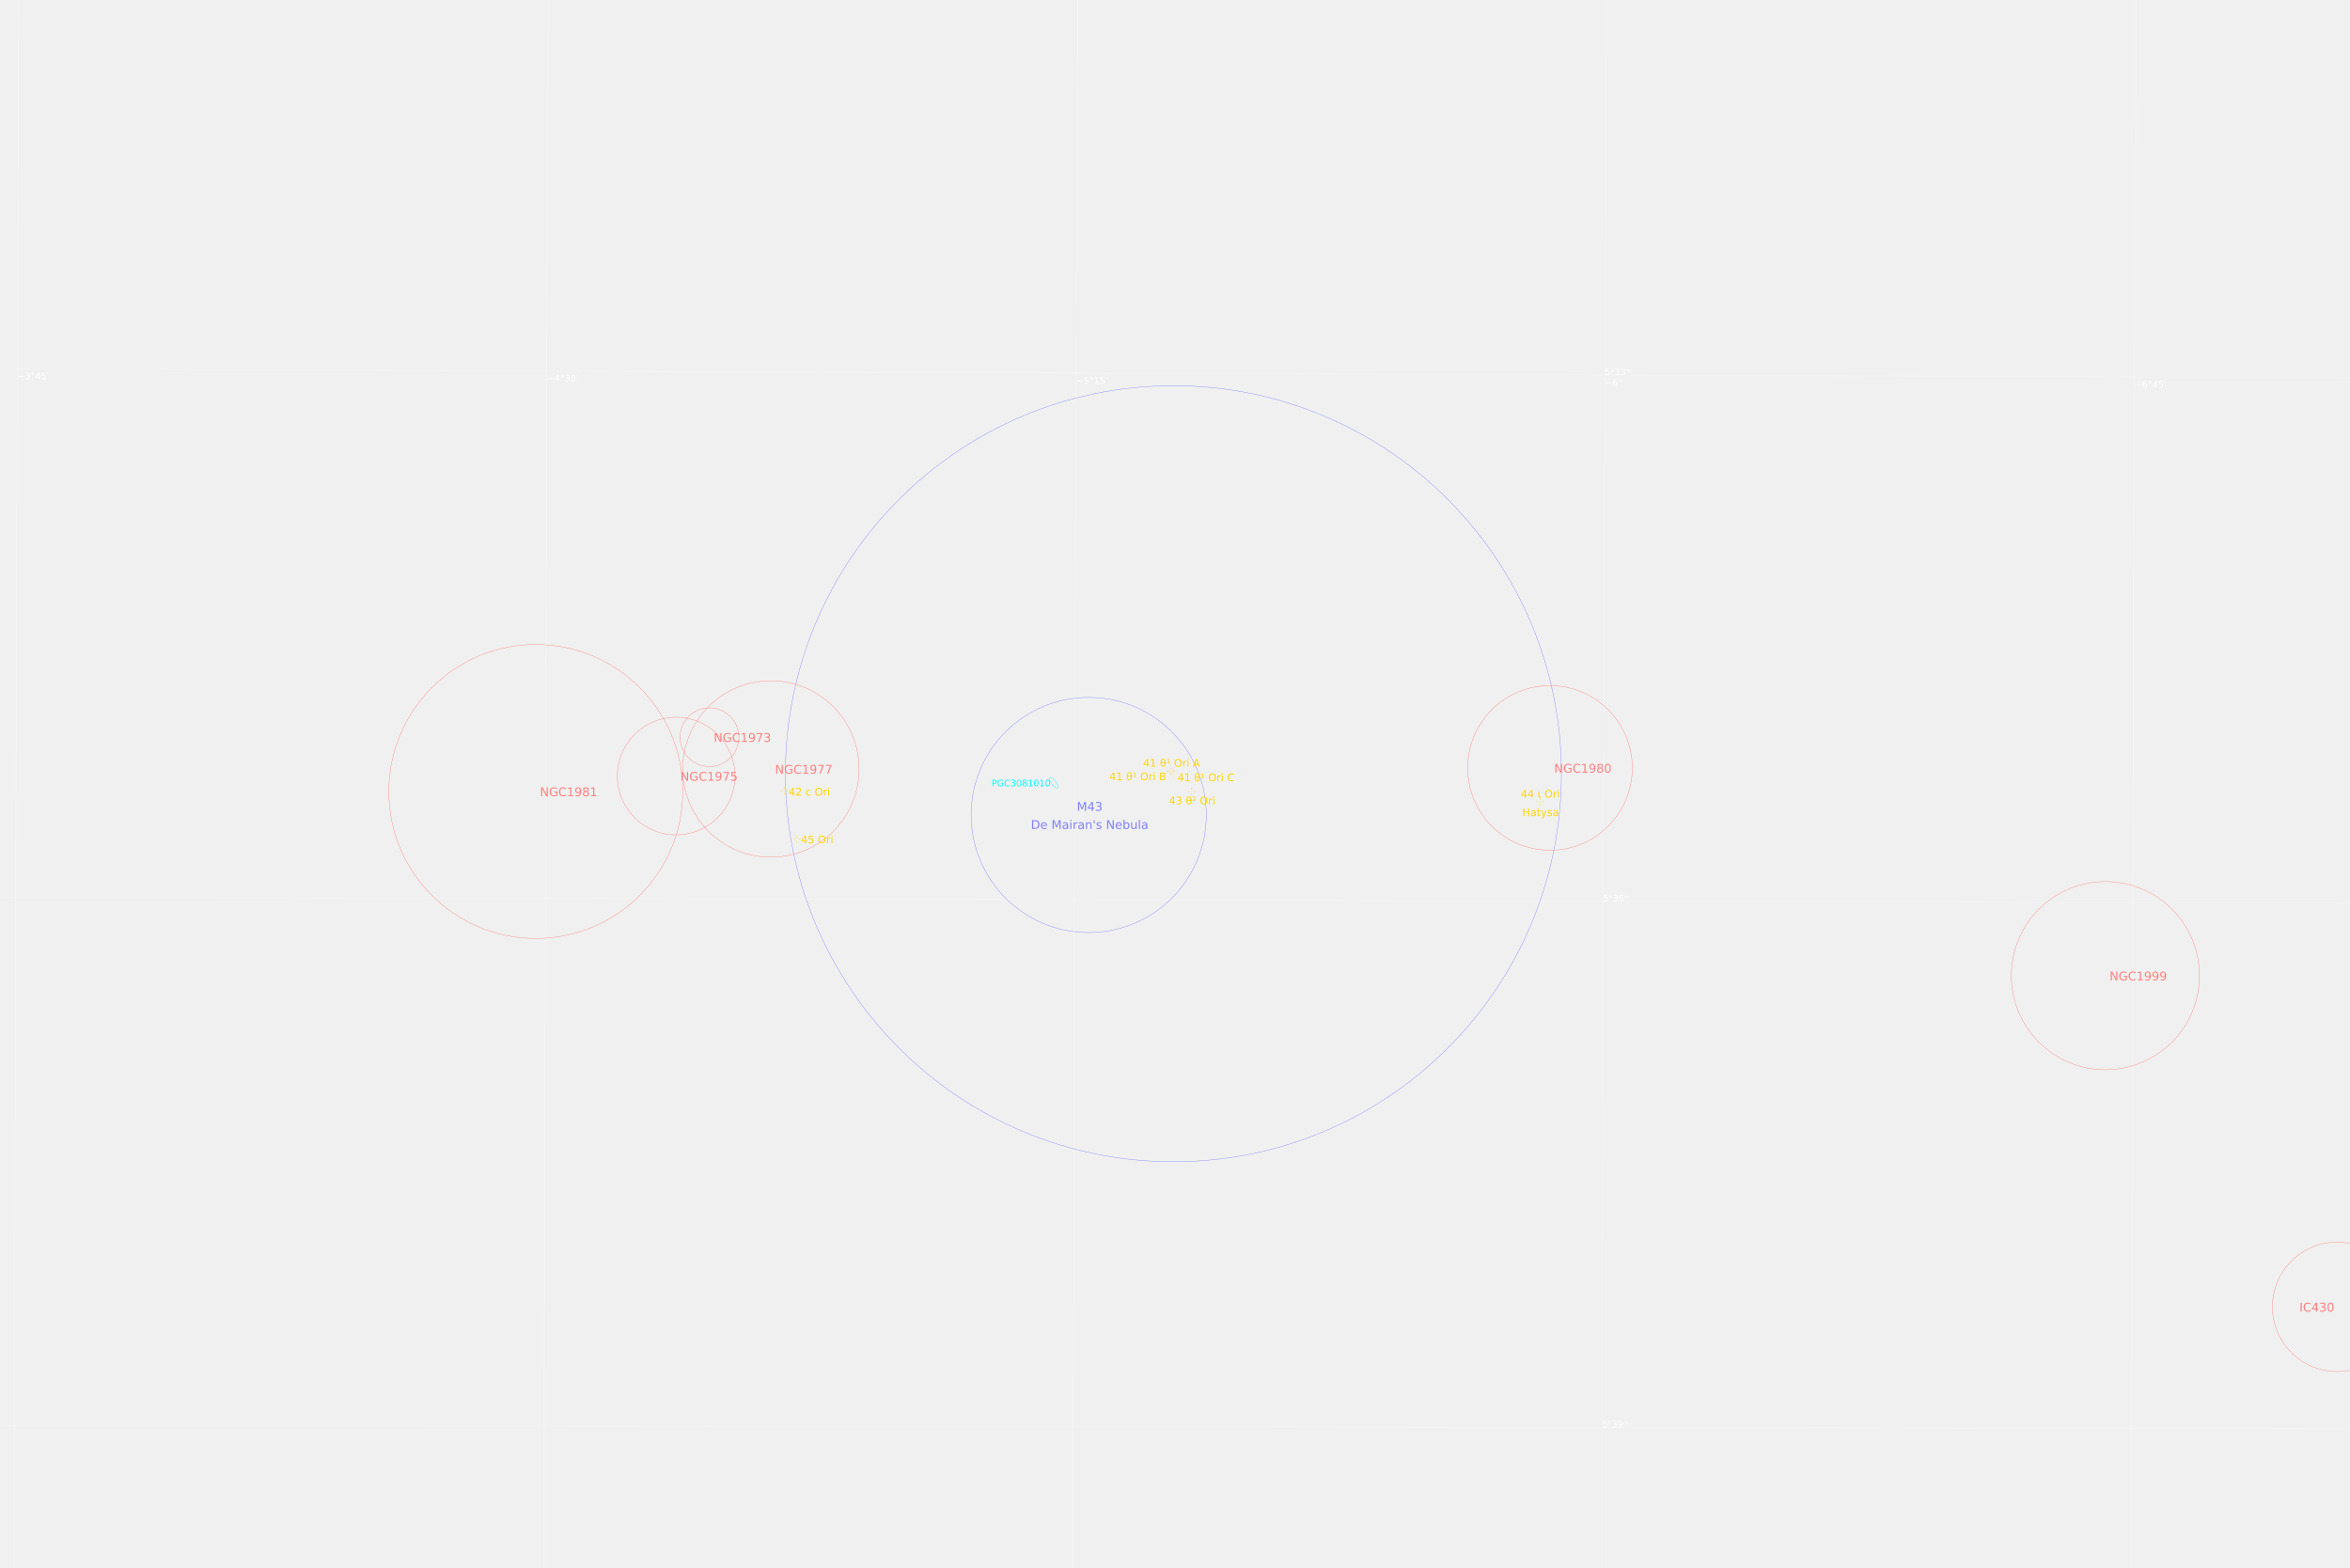
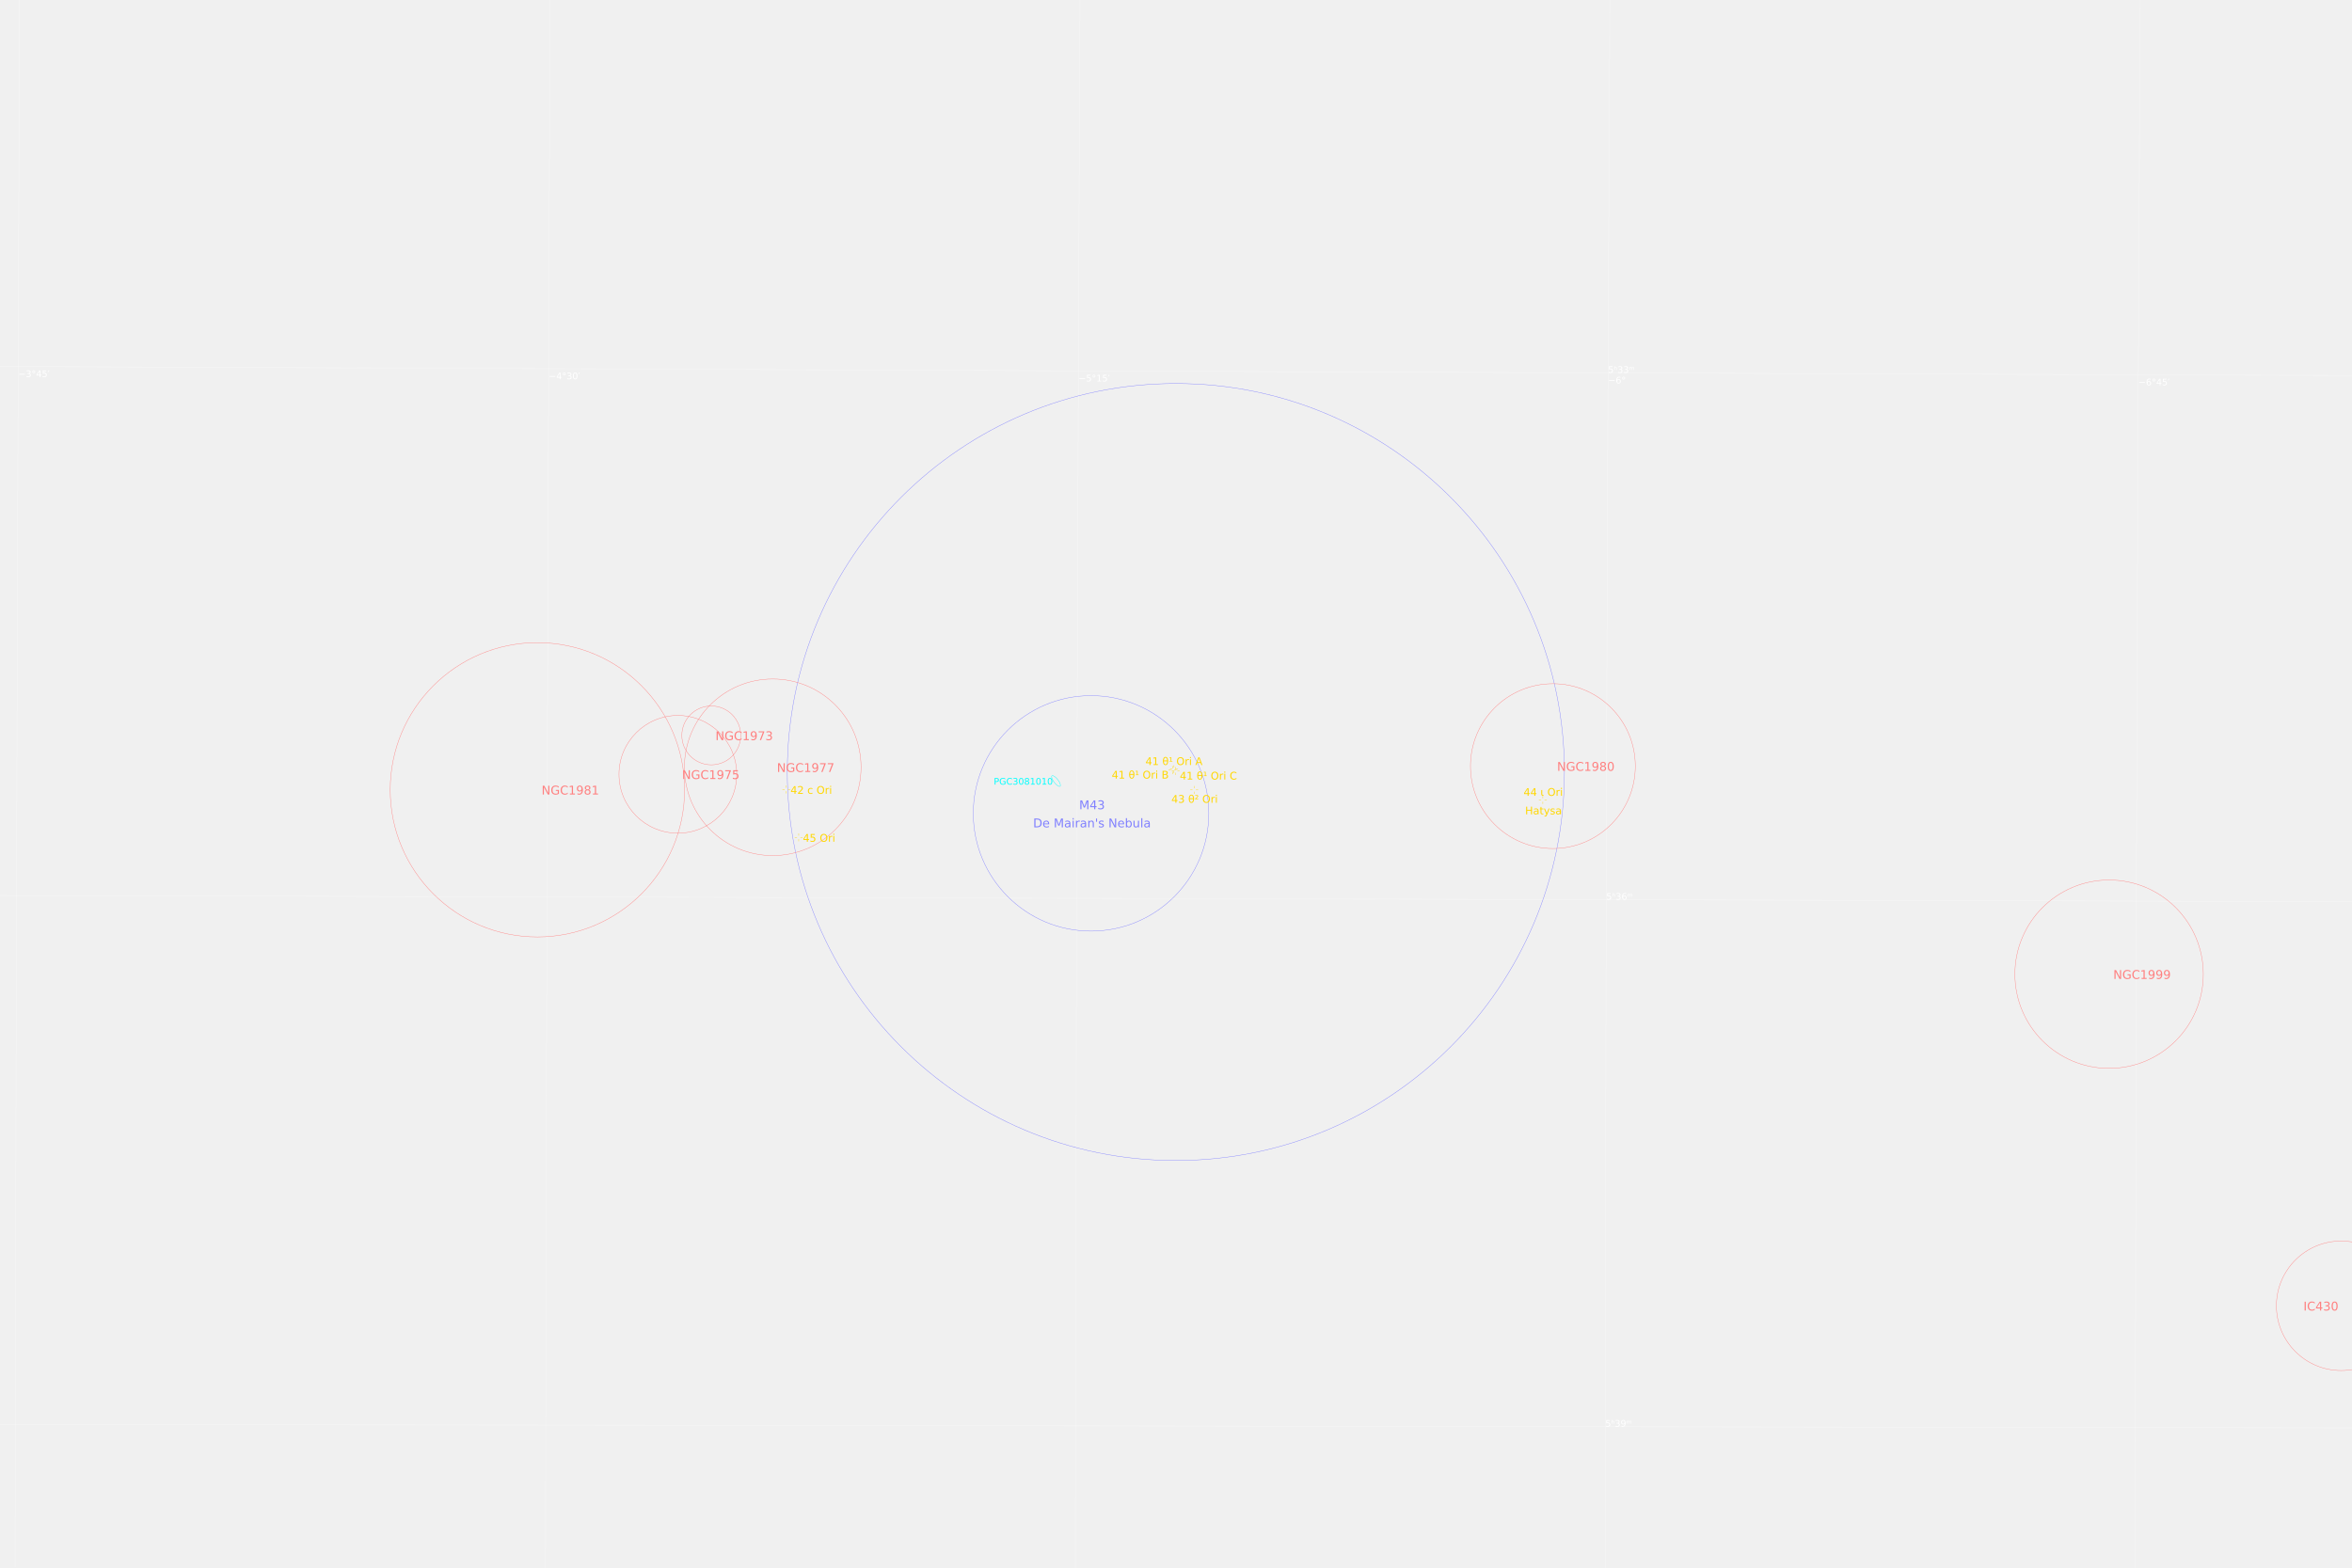
- <svg xmlns="http://www.w3.org/2000/svg" viewBox="0 0 6235 4159" version="1.2" baseProfile="tiny">
+ <svg xmlns="http://www.w3.org/2000/svg" viewBox="0 0 6231 4153" version="1.2" baseProfile="tiny">
  <defs>
</defs>
  <g fill="none" stroke="black" stroke-width="1" fill-rule="evenodd" stroke-linecap="square" stroke-linejoin="bevel">
    <g fill="none" stroke="#000000" stroke-opacity="1" stroke-width="1" stroke-linecap="square" stroke-linejoin="bevel" transform="matrix(1,0,0,1,0,0)" font-family="SF Pro Text" font-size="12" font-weight="400" font-style="normal">
</g>
    <g fill="none" stroke="#ffffff" stroke-opacity="0.502" stroke-width="1" stroke-linecap="square" stroke-linejoin="miter" stroke-miterlimit="2" transform="matrix(1,0,0,1,0,0)" font-family="SF Pro Text" font-size="12" font-weight="400" font-style="normal">
-       <polyline fill="none" vector-effect="none" points="7076.62,-389.262 7074.49,-38.548 7072.53,312.128 7070.73,662.731 7069.08,1013.22 7067.57,1363.61 7066.21,1713.94 7065.01,2064.28 7063.97,2414.63 7063.08,2765.01 7062.34,3115.43 7061.74,3465.91 7061.29,3816.42 7061,4166.94 " />
-       <polyline fill="none" vector-effect="none" points="5670.43,-396.011 5668.36,-44.868 5666.46,306.248 5664.71,657.29 5663.09,1008.19 5661.64,1358.97 5660.36,1709.73 5659.25,2060.45 5658.29,2411.06 5657.48,2761.64 5656.8,3112.26 5656.24,3462.96 5655.83,3813.74 5655.55,4164.57 " />
-       <polyline fill="none" vector-effect="none" points="4265.4,-402.457 4263.35,-50.887 4261.43,300.577 4259.67,651.937 4258.14,1003.22 4256.81,1354.43 4255.64,1705.53 4254.62,2056.5 4253.72,2407.36 4252.93,2758.21 4252.23,3109.1 4251.64,3460.08 4251.15,3811.14 4250.77,4162.29 " />
-       <polyline fill="none" vector-effect="none" points="2861.36,-409.167 2859.54,-57.146 2857.84,294.888 2856.27,646.541 2854.85,998.155 2853.58,1349.73 2852.44,1701.13 2851.43,2052.16 2850.53,2403.11 2849.68,2754.42 2848.88,3105.81 2848.16,3457.29 2847.52,3808.93 2846.98,4160.72 " />
-       <polyline fill="none" vector-effect="none" points="1456.78,-416.416 1454.99,-64.018 1453.39,288.229 1452,640.281 1450.8,992.185 1449.76,1344.07 1448.83,1695.94 1447.94,2047.79 1447.03,2399.66 1446.1,2751.58 1445.21,3103.52 1444.39,3455.46 1443.66,3807.43 1443.02,4159.5 " />
-       <polyline fill="none" vector-effect="none" points="52.312,-424.355 50.574,-71.622 48.489,280.922 46.925,633.604 45.651,986.247 44.544,1338.83 43.538,1691.35 42.581,2043.69 41.637,2395.94 40.748,2748.53 39.954,3101.03 39.206,3453.53 38.517,3806.18 37.909,4158.96 " />
-       <polyline fill="none" vector-effect="none" points="7076.62,-389.262 6703.86,-391.107 6331.19,-392.925 5958.59,-394.684 5586.05,-396.397 5213.59,-398.097 4841.23,-399.797 4468.98,-401.509 4096.81,-403.25 3724.71,-405.02 3352.66,-406.817 2980.6,-408.61 2608.51,-410.332 2236.34,-412.14 1864.08,-414.122 1491.76,-416.215 1119.44,-418.38 747.178,-420.577 375.077,-422.672 2.976,-424.613 " />
-       <polyline fill="none" vector-effect="none" points="7069.11,1005.2 6696.46,1003.9 6323.87,1002.64 5951.3,1001.26 5578.73,999.835 5206.21,998.423 4833.82,997.091 4461.66,995.848 4089.67,994.616 3717.76,993.333 3345.9,991.965 2974.05,990.558 2602.17,989.116 2230.19,987.568 1858.07,985.936 1485.82,984.283 1113.46,982.707 741.061,981.146 368.682,979.544 -3.672,977.971 " />
-       <polyline fill="none" vector-effect="none" points="7064.01,2398.59 6691.41,2397.58 6318.88,2396.62 5946.4,2395.71 5573.99,2394.8 5201.65,2393.82 4829.41,2392.83 4457.27,2391.84 4085.23,2390.83 3713.3,2389.72 3341.46,2388.42 2969.7,2387.34 2597.98,2386.35 2226.23,2385.43 1854.27,2384.57 1482.05,2383.65 1109.7,2382.69 737.269,2381.76 364.799,2380.76 -7.689,2379.67 " />
-       <polyline fill="none" vector-effect="none" points="7061.32,3792.35 6688.74,3791.73 6316.25,3791.06 5943.85,3790.28 5571.52,3789.46 5199.22,3788.71 4826.95,3788.03 4454.74,3787.38 4082.6,3786.73 3710.57,3786.09 3338.63,3785.44 2966.74,3784.92 2594.85,3784.46 2222.91,3784.01 1850.87,3783.62 1478.69,3783.29 1106.37,3782.97 733.978,3782.63 361.589,3782.27 -10.797,3781.9 " />
+       <polyline fill="none" vector-effect="none" points="7078.31,-395.16 7076.18,-44.645 7074.2,305.821 7072.36,656.257 7070.67,1006.68 7069.13,1357.08 7067.75,1707.48 7066.53,2057.88 7065.5,2408.28 7064.64,2758.68 7063.96,3109.07 7063.43,3459.45 7063.07,3809.84 7062.85,4160.24 " />
+       <polyline fill="none" vector-effect="none" points="5672.35,-402.053 5670.3,-51.125 5668.36,299.757 5666.53,650.598 5664.83,1001.42 5663.29,1352.22 5661.93,1703.01 5660.76,2053.79 5659.76,2404.58 5658.95,2755.37 5658.3,3106.14 5657.8,3456.91 5657.43,3807.72 5657.2,4158.57 " />
+       <polyline fill="none" vector-effect="none" points="4267.31,-408.673 4265.32,-57.295 4263.43,294.004 4261.65,645.233 4260,996.41 4258.53,1347.55 4257.24,1698.67 4256.15,2049.79 4255.23,2400.9 4254.45,2752.03 4253.79,3103.18 4253.24,3454.36 4252.8,3805.58 4252.48,4156.83 " />
+       <polyline fill="none" vector-effect="none" points="2863.24,-415.616 2861.49,-63.789 2859.87,287.929 2858.36,639.551 2856.96,991.107 2855.66,1342.62 2854.46,1694.12 2853.34,2045.6 2852.33,2397.1 2851.44,2748.61 2850.65,3100.14 2849.96,3451.7 2849.38,3803.31 2848.89,4154.98 " />
+       <polyline fill="none" vector-effect="none" points="1459.12,-423.246 1457.56,-71.018 1456.1,281.147 1454.75,633.255 1453.47,985.314 1452.27,1337.34 1451.13,1689.34 1450.06,2041.32 1449.06,2393.3 1448.13,2745.28 1447.3,3097.26 1446.56,3449.27 1445.83,3801.31 1445.17,4153.41 " />
+       <polyline fill="none" vector-effect="none" points="53.781,-430.85 52.272,-78.19 50.773,274.42 49.387,626.992 48.114,979.55 46.93,1332.11 45.737,1684.66 44.79,2037.21 43.781,2389.75 42.831,2742.29 41.997,3094.83 41.278,3447.37 40.605,3799.94 39.979,4152.56 " />
+       <polyline fill="none" vector-effect="none" points="7078.31,-395.16 6705.53,-397.016 6332.84,-398.858 5960.23,-400.678 5587.68,-402.454 5215.17,-404.206 4842.73,-405.956 4470.37,-407.711 4098.1,-409.48 3725.9,-411.273 3353.76,-413.107 2981.63,-415 2609.51,-416.953 2237.36,-418.957 1865.17,-421.002 1492.95,-423.059 1120.66,-425.108 748.257,-427.139 375.693,-429.145 2.923,-431.117 " />
+       <polyline fill="none" vector-effect="none" points="7070.71,998.306 6698,996.868 6325.35,995.453 5952.76,994.077 5580.2,992.736 5207.71,991.411 4835.3,990.088 4463.02,988.756 4090.91,987.408 3718.94,986.036 3347.09,984.629 2975.29,983.181 2603.46,981.691 2231.53,980.166 1859.49,978.613 1487.33,977.049 1115.04,975.488 742.61,973.942 370.017,972.419 -2.702,970.929 " />
+       <polyline fill="none" vector-effect="none" points="7065.55,2391.54 6692.83,2390.56 6320.19,2389.57 5947.64,2388.58 5575.16,2387.6 5202.75,2386.62 4830.44,2385.65 4458.24,2384.67 4086.16,2383.68 3714.22,2382.68 3342.41,2381.66 2970.66,2380.64 2598.87,2379.61 2227.01,2378.58 1855.02,2377.57 1482.93,2376.58 1110.69,2375.61 738.275,2374.66 365.671,2373.72 -7.007,2372.78 " />
+       <polyline fill="none" vector-effect="none" points="7063.09,3784.73 6690.4,3784.2 6317.8,3783.64 5945.28,3783.05 5572.81,3782.45 5200.4,3781.87 4828.07,3781.3 4455.82,3780.73 4083.67,3780.15 3711.62,3779.55 3339.66,3778.94 2967.74,3778.31 2595.83,3777.7 2223.88,3777.11 1851.86,3776.57 1479.71,3776.12 1107.36,3775.74 734.876,3775.39 362.349,3775.02 -10.164,3774.62 " />
    </g>
    <g fill="none" stroke="#8080ff" stroke-opacity="1" stroke-width="1" stroke-linecap="square" stroke-linejoin="miter" stroke-miterlimit="2" transform="matrix(1,0,0,1,0,0)" font-family="DejaVu Sans" font-size="64" font-weight="400" font-style="normal">
-       <circle cx="3113.27" cy="2052.74" r="1029.43" />
-       <circle cx="2888.54" cy="2162.19" r="311.949" />
+       <ellipse cx="3115.13" cy="2045.69" rx="1029.44" ry="1029.44" />
+       <ellipse cx="2890.41" cy="2155.25" rx="311.95" ry="311.95" />
    </g>
    <g fill="none" stroke="#ff8080" stroke-opacity="1" stroke-width="1" stroke-linecap="square" stroke-linejoin="miter" stroke-miterlimit="2" transform="matrix(1,0,0,1,0,0)" font-family="DejaVu Sans" font-size="64" font-weight="400" font-style="normal">
-       <circle cx="6200.72" cy="3467.16" r="171.572" />
-       <circle cx="5586.05" cy="2588.49" r="249.559" />
-       <ellipse cx="4112.42" cy="2037.4" rx="218.364" ry="218.364" />
-       <circle cx="2045.31" cy="2040.17" r="233.962" />
-       <circle cx="1882.41" cy="1955.81" r="77.987" />
-       <ellipse cx="1793.89" cy="2058.88" rx="155.974" ry="155.974" />
-       <ellipse cx="1421.58" cy="2099.85" rx="389.936" ry="389.936" />
+       <ellipse cx="6202.33" cy="3460.02" rx="171.573" ry="171.573" />
+       <ellipse cx="5587.51" cy="2581.36" rx="249.56" ry="249.56" />
+       <ellipse cx="4113.97" cy="2030.04" rx="218.365" ry="218.365" />
+       <circle cx="2047.16" cy="2033.1" r="233.963" />
+       <circle cx="1884.35" cy="1948.67" r="77.988" />
+       <ellipse cx="1795.81" cy="2051.76" rx="155.975" ry="155.975" />
+       <circle cx="1423.7" cy="2092.78" r="389.938" />
    </g>
    <g fill="none" stroke="#00ffff" stroke-opacity="1" stroke-width="1" stroke-linecap="square" stroke-linejoin="miter" stroke-miterlimit="2" transform="matrix(1,0,0,1,0,0)" font-family="DejaVu Sans" font-size="64" font-weight="400" font-style="normal">
</g>
-     <g fill="none" stroke="#00ffff" stroke-opacity="1" stroke-width="1" stroke-linecap="square" stroke-linejoin="miter" stroke-miterlimit="2" transform="matrix(0.613395,0.789776,-0.789776,0.613395,2795.78,2076.65)" font-family="DejaVu Sans" font-size="64" font-weight="400" font-style="normal">
+     <g fill="none" stroke="#00ffff" stroke-opacity="1" stroke-width="1" stroke-linecap="square" stroke-linejoin="miter" stroke-miterlimit="2" transform="matrix(0.613385,0.789784,-0.789784,0.613385,2797.68,2069.57)" font-family="DejaVu Sans" font-size="64" font-weight="400" font-style="normal">
      <ellipse cx="0" cy="0" rx="17.501" ry="5.93" />
    </g>
    <g fill="none" stroke="#00ffff" stroke-opacity="1" stroke-width="1" stroke-linecap="square" stroke-linejoin="miter" stroke-miterlimit="2" transform="matrix(1,0,0,1,0,0)" font-family="DejaVu Sans" font-size="64" font-weight="400" font-style="normal">
</g>
    <g fill="none" stroke="#ffd700" stroke-opacity="1" stroke-width="1" stroke-linecap="square" stroke-linejoin="miter" stroke-miterlimit="2" transform="matrix(1,0,0,1,0,0)" font-family="DejaVu Sans" font-size="64" font-weight="400" font-style="normal">
-       <polyline fill="none" vector-effect="none" points="4075.79,2127.12 4080.79,2127.12 " />
-       <polyline fill="none" vector-effect="none" points="4095.79,2127.12 4090.79,2127.12 " />
-       <polyline fill="none" vector-effect="none" points="4085.79,2137.12 4085.79,2132.12 " />
-       <polyline fill="none" vector-effect="none" points="4085.79,2117.12 4085.79,2122.12 " />
-       <polyline fill="none" vector-effect="none" points="3151.9,2100.11 3156.9,2100.11 " />
-       <polyline fill="none" vector-effect="none" points="3171.9,2100.11 3166.9,2100.11 " />
-       <polyline fill="none" vector-effect="none" points="3161.9,2110.11 3161.9,2105.11 " />
-       <polyline fill="none" vector-effect="none" points="3161.9,2090.11 3161.9,2095.11 " />
-       <polyline fill="none" vector-effect="none" points="3098.27,2045.18 3103.27,2045.18 " />
-       <polyline fill="none" vector-effect="none" points="3118.27,2045.18 3113.27,2045.18 " />
-       <polyline fill="none" vector-effect="none" points="3108.27,2055.18 3108.27,2050.18 " />
-       <polyline fill="none" vector-effect="none" points="3108.27,2035.18 3108.27,2040.18 " />
-       <polyline fill="none" vector-effect="none" points="3094.34,2047.56 3099.34,2047.56 " />
-       <polyline fill="none" vector-effect="none" points="3114.34,2047.56 3109.34,2047.56 " />
-       <polyline fill="none" vector-effect="none" points="3104.34,2057.56 3104.34,2052.56 " />
-       <polyline fill="none" vector-effect="none" points="3104.34,2037.56 3104.34,2042.56 " />
-       <polyline fill="none" vector-effect="none" points="2104.18,2225.83 2109.18,2225.83 " />
-       <polyline fill="none" vector-effect="none" points="2124.18,2225.83 2119.18,2225.83 " />
-       <polyline fill="none" vector-effect="none" points="2114.18,2235.83 2114.18,2230.83 " />
-       <polyline fill="none" vector-effect="none" points="2114.18,2215.83 2114.18,2220.83 " />
-       <polyline fill="none" vector-effect="none" points="2071.37,2099.01 2076.37,2099.01 " />
-       <polyline fill="none" vector-effect="none" points="2091.37,2099.01 2086.37,2099.01 " />
-       <polyline fill="none" vector-effect="none" points="2081.37,2109.01 2081.37,2104.01 " />
-       <polyline fill="none" vector-effect="none" points="2081.37,2089.01 2081.37,2094.01 " />
-       <polyline fill="none" vector-effect="none" points="3102.72,2050.16 3107.72,2050.16 " />
-       <polyline fill="none" vector-effect="none" points="3122.72,2050.16 3117.72,2050.16 " />
-       <polyline fill="none" vector-effect="none" points="3112.72,2060.16 3112.72,2055.16 " />
-       <polyline fill="none" vector-effect="none" points="3112.72,2040.16 3112.72,2045.16 " />
+       <polyline fill="none" vector-effect="none" points="4077.33,2119.81 4082.33,2119.81 " />
+       <polyline fill="none" vector-effect="none" points="4097.33,2119.81 4092.33,2119.81 " />
+       <polyline fill="none" vector-effect="none" points="4087.33,2129.81 4087.33,2124.81 " />
+       <polyline fill="none" vector-effect="none" points="4087.33,2109.81 4087.33,2114.81 " />
+       <polyline fill="none" vector-effect="none" points="3153.72,2093.2 3158.72,2093.2 " />
+       <polyline fill="none" vector-effect="none" points="3173.72,2093.2 3168.72,2093.2 " />
+       <polyline fill="none" vector-effect="none" points="3163.72,2103.2 3163.72,2098.2 " />
+       <polyline fill="none" vector-effect="none" points="3163.72,2083.2 3163.72,2088.2 " />
+       <polyline fill="none" vector-effect="none" points="3100.13,2038.11 3105.13,2038.11 " />
+       <polyline fill="none" vector-effect="none" points="3120.13,2038.11 3115.13,2038.11 " />
+       <polyline fill="none" vector-effect="none" points="3110.13,2048.11 3110.13,2043.11 " />
+       <polyline fill="none" vector-effect="none" points="3110.13,2028.11 3110.13,2033.11 " />
+       <polyline fill="none" vector-effect="none" points="3096.2,2040.49 3101.2,2040.49 " />
+       <polyline fill="none" vector-effect="none" points="3116.2,2040.49 3111.2,2040.49 " />
+       <polyline fill="none" vector-effect="none" points="3106.2,2050.49 3106.2,2045.49 " />
+       <polyline fill="none" vector-effect="none" points="3106.2,2030.49 3106.2,2035.49 " />
+       <polyline fill="none" vector-effect="none" points="2105.97,2218.88 2110.97,2218.88 " />
+       <polyline fill="none" vector-effect="none" points="2125.97,2218.88 2120.97,2218.88 " />
+       <polyline fill="none" vector-effect="none" points="2115.97,2228.88 2115.97,2223.88 " />
+       <polyline fill="none" vector-effect="none" points="2115.97,2208.88 2115.97,2213.88 " />
+       <polyline fill="none" vector-effect="none" points="2073.19,2091.98 2078.19,2091.98 " />
+       <polyline fill="none" vector-effect="none" points="2093.19,2091.98 2088.19,2091.98 " />
+       <polyline fill="none" vector-effect="none" points="2083.19,2101.98 2083.19,2096.98 " />
+       <polyline fill="none" vector-effect="none" points="2083.19,2081.98 2083.19,2086.98 " />
+       <polyline fill="none" vector-effect="none" points="3104.57,2043.1 3109.57,2043.1 " />
+       <polyline fill="none" vector-effect="none" points="3124.57,2043.1 3119.57,2043.1 " />
+       <polyline fill="none" vector-effect="none" points="3114.57,2053.1 3114.57,2048.1 " />
+       <polyline fill="none" vector-effect="none" points="3114.57,2033.1 3114.57,2038.1 " />
    </g>
    <g fill="none" stroke="#ffd700" stroke-opacity="1" stroke-width="1" stroke-linecap="square" stroke-linejoin="miter" stroke-miterlimit="2" transform="matrix(1,0,0,1,0,0)" font-family="DejaVu Sans" font-size="28" font-weight="400" font-style="normal">
-       <text fill="#ffd700" fill-opacity="1" stroke="none" xml:space="preserve" x="4034.78" y="2116.12" font-family="DejaVu Sans" font-size="28" font-weight="400" font-style="normal">44 ι </text>
-       <text fill="#ffd700" fill-opacity="1" stroke="none" xml:space="preserve" x="4097.66" y="2116.12" font-family="DejaVu Sans" font-size="28" font-weight="400" font-style="normal">Ori</text>
-       <text fill="#ffd700" fill-opacity="1" stroke="none" xml:space="preserve" x="4038.78" y="2165.12" font-family="DejaVu Sans" font-size="28" font-weight="400" font-style="normal">Hatysa</text>
-       <text fill="#ffd700" fill-opacity="1" stroke="none" xml:space="preserve" x="3101.39" y="2134.11" font-family="DejaVu Sans" font-size="28" font-weight="400" font-style="normal">43 θ² </text>
-       <text fill="#ffd700" fill-opacity="1" stroke="none" xml:space="preserve" x="3183.14" y="2134.11" font-family="DejaVu Sans" font-size="28" font-weight="400" font-style="normal">Ori</text>
-       <text fill="#ffd700" fill-opacity="1" stroke="none" xml:space="preserve" x="3032.77" y="2034.18" font-family="DejaVu Sans" font-size="28" font-weight="400" font-style="normal">41 θ¹ </text>
-       <text fill="#ffd700" fill-opacity="1" stroke="none" xml:space="preserve" x="3114.52" y="2034.18" font-family="DejaVu Sans" font-size="28" font-weight="400" font-style="normal">Ori A</text>
-       <text fill="#ffd700" fill-opacity="1" stroke="none" xml:space="preserve" x="2943.33" y="2070.06" font-family="DejaVu Sans" font-size="28" font-weight="400" font-style="normal">41 θ¹ </text>
-       <text fill="#ffd700" fill-opacity="1" stroke="none" xml:space="preserve" x="3025.08" y="2070.06" font-family="DejaVu Sans" font-size="28" font-weight="400" font-style="normal">Ori B</text>
-       <text fill="#ffd700" fill-opacity="1" stroke="none" xml:space="preserve" x="2125.17" y="2237.33" font-family="DejaVu Sans" font-size="28" font-weight="400" font-style="normal">45 Ori</text>
-       <text fill="#ffd700" fill-opacity="1" stroke="none" xml:space="preserve" x="2092.36" y="2110.51" font-family="DejaVu Sans" font-size="28" font-weight="400" font-style="normal">42 c Ori</text>
-       <text fill="#ffd700" fill-opacity="1" stroke="none" xml:space="preserve" x="3123.72" y="2072.66" font-family="DejaVu Sans" font-size="28" font-weight="400" font-style="normal">41 θ¹ </text>
-       <text fill="#ffd700" fill-opacity="1" stroke="none" xml:space="preserve" x="3205.47" y="2072.66" font-family="DejaVu Sans" font-size="28" font-weight="400" font-style="normal">Ori C</text>
+       <text fill="#ffd700" fill-opacity="1" stroke="none" xml:space="preserve" x="4036.33" y="2108.81" font-family="DejaVu Sans" font-size="28" font-weight="400" font-style="normal">44 ι </text>
+       <text fill="#ffd700" fill-opacity="1" stroke="none" xml:space="preserve" x="4099.2" y="2108.81" font-family="DejaVu Sans" font-size="28" font-weight="400" font-style="normal">Ori</text>
+       <text fill="#ffd700" fill-opacity="1" stroke="none" xml:space="preserve" x="4040.33" y="2157.81" font-family="DejaVu Sans" font-size="28" font-weight="400" font-style="normal">Hatysa</text>
+       <text fill="#ffd700" fill-opacity="1" stroke="none" xml:space="preserve" x="3103.22" y="2127.2" font-family="DejaVu Sans" font-size="28" font-weight="400" font-style="normal">43 θ² </text>
+       <text fill="#ffd700" fill-opacity="1" stroke="none" xml:space="preserve" x="3184.97" y="2127.2" font-family="DejaVu Sans" font-size="28" font-weight="400" font-style="normal">Ori</text>
+       <text fill="#ffd700" fill-opacity="1" stroke="none" xml:space="preserve" x="3034.63" y="2027.11" font-family="DejaVu Sans" font-size="28" font-weight="400" font-style="normal">41 θ¹ </text>
+       <text fill="#ffd700" fill-opacity="1" stroke="none" xml:space="preserve" x="3116.38" y="2027.11" font-family="DejaVu Sans" font-size="28" font-weight="400" font-style="normal">Ori A</text>
+       <text fill="#ffd700" fill-opacity="1" stroke="none" xml:space="preserve" x="2945.19" y="2062.99" font-family="DejaVu Sans" font-size="28" font-weight="400" font-style="normal">41 θ¹ </text>
+       <text fill="#ffd700" fill-opacity="1" stroke="none" xml:space="preserve" x="3026.94" y="2062.99" font-family="DejaVu Sans" font-size="28" font-weight="400" font-style="normal">Ori B</text>
+       <text fill="#ffd700" fill-opacity="1" stroke="none" xml:space="preserve" x="2126.95" y="2230.38" font-family="DejaVu Sans" font-size="28" font-weight="400" font-style="normal">45 Ori</text>
+       <text fill="#ffd700" fill-opacity="1" stroke="none" xml:space="preserve" x="2094.19" y="2103.48" font-family="DejaVu Sans" font-size="28" font-weight="400" font-style="normal">42 c Ori</text>
+       <text fill="#ffd700" fill-opacity="1" stroke="none" xml:space="preserve" x="3125.56" y="2065.6" font-family="DejaVu Sans" font-size="28" font-weight="400" font-style="normal">41 θ¹ </text>
+       <text fill="#ffd700" fill-opacity="1" stroke="none" xml:space="preserve" x="3207.31" y="2065.6" font-family="DejaVu Sans" font-size="28" font-weight="400" font-style="normal">Ori C</text>
    </g>
    <g fill="none" stroke="#8080ff" stroke-opacity="1" stroke-width="1" stroke-linecap="square" stroke-linejoin="miter" stroke-miterlimit="2" transform="matrix(1,0,0,1,0,0)" font-family="DejaVu Sans" font-size="32" font-weight="400" font-style="normal">
-       <text fill="#8080ff" fill-opacity="1" stroke="none" xml:space="preserve" x="2857.03" y="2151.19" font-family="DejaVu Sans" font-size="32" font-weight="400" font-style="normal">M43</text>
-       <text fill="#8080ff" fill-opacity="1" stroke="none" xml:space="preserve" x="2735.03" y="2199.19" font-family="DejaVu Sans" font-size="32" font-weight="400" font-style="normal">De Mairan's Nebula</text>
+       <text fill="#8080ff" fill-opacity="1" stroke="none" xml:space="preserve" x="2858.91" y="2144.25" font-family="DejaVu Sans" font-size="32" font-weight="400" font-style="normal">M43</text>
+       <text fill="#8080ff" fill-opacity="1" stroke="none" xml:space="preserve" x="2736.91" y="2192.25" font-family="DejaVu Sans" font-size="32" font-weight="400" font-style="normal">De Mairan's Nebula</text>
    </g>
    <g fill="none" stroke="#ff8080" stroke-opacity="1" stroke-width="1" stroke-linecap="square" stroke-linejoin="miter" stroke-miterlimit="2" transform="matrix(1,0,0,1,0,0)" font-family="DejaVu Sans" font-size="32" font-weight="400" font-style="normal">
-       <text fill="#ff8080" fill-opacity="1" stroke="none" xml:space="preserve" x="6100.72" y="3479.66" font-family="DejaVu Sans" font-size="32" font-weight="400" font-style="normal">IC430</text>
-       <text fill="#ff8080" fill-opacity="1" stroke="none" xml:space="preserve" x="5597.03" y="2600.99" font-family="DejaVu Sans" font-size="32" font-weight="400" font-style="normal">NGC1999</text>
-       <text fill="#ff8080" fill-opacity="1" stroke="none" xml:space="preserve" x="4123.42" y="2049.9" font-family="DejaVu Sans" font-size="32" font-weight="400" font-style="normal">NGC1980</text>
-       <text fill="#ff8080" fill-opacity="1" stroke="none" xml:space="preserve" x="2056.3" y="2052.67" font-family="DejaVu Sans" font-size="32" font-weight="400" font-style="normal">NGC1977</text>
-       <text fill="#ff8080" fill-opacity="1" stroke="none" xml:space="preserve" x="1893.41" y="1968.31" font-family="DejaVu Sans" font-size="32" font-weight="400" font-style="normal">NGC1973</text>
-       <text fill="#ff8080" fill-opacity="1" stroke="none" xml:space="preserve" x="1804.88" y="2071.38" font-family="DejaVu Sans" font-size="32" font-weight="400" font-style="normal">NGC1975</text>
-       <text fill="#ff8080" fill-opacity="1" stroke="none" xml:space="preserve" x="1432.56" y="2112.35" font-family="DejaVu Sans" font-size="32" font-weight="400" font-style="normal">NGC1981</text>
+       <text fill="#ff8080" fill-opacity="1" stroke="none" xml:space="preserve" x="6102.31" y="3472.52" font-family="DejaVu Sans" font-size="32" font-weight="400" font-style="normal">IC430</text>
+       <text fill="#ff8080" fill-opacity="1" stroke="none" xml:space="preserve" x="5598.5" y="2593.86" font-family="DejaVu Sans" font-size="32" font-weight="400" font-style="normal">NGC1999</text>
+       <text fill="#ff8080" fill-opacity="1" stroke="none" xml:space="preserve" x="4124.95" y="2042.54" font-family="DejaVu Sans" font-size="32" font-weight="400" font-style="normal">NGC1980</text>
+       <text fill="#ff8080" fill-opacity="1" stroke="none" xml:space="preserve" x="2058.16" y="2045.6" font-family="DejaVu Sans" font-size="32" font-weight="400" font-style="normal">NGC1977</text>
+       <text fill="#ff8080" fill-opacity="1" stroke="none" xml:space="preserve" x="1895.34" y="1961.17" font-family="DejaVu Sans" font-size="32" font-weight="400" font-style="normal">NGC1973</text>
+       <text fill="#ff8080" fill-opacity="1" stroke="none" xml:space="preserve" x="1806.81" y="2064.26" font-family="DejaVu Sans" font-size="32" font-weight="400" font-style="normal">NGC1975</text>
+       <text fill="#ff8080" fill-opacity="1" stroke="none" xml:space="preserve" x="1434.69" y="2105.28" font-family="DejaVu Sans" font-size="32" font-weight="400" font-style="normal">NGC1981</text>
    </g>
    <g fill="none" stroke="#00ffff" stroke-opacity="1" stroke-width="1" stroke-linecap="square" stroke-linejoin="miter" stroke-miterlimit="2" transform="matrix(1,0,0,1,0,0)" font-family="DejaVu Sans" font-size="24" font-weight="400" font-style="normal">
-       <text fill="#00ffff" fill-opacity="1" stroke="none" xml:space="preserve" x="2630.78" y="2086.15" font-family="DejaVu Sans" font-size="24" font-weight="400" font-style="normal">PGC3081010</text>
+       <text fill="#00ffff" fill-opacity="1" stroke="none" xml:space="preserve" x="2632.67" y="2079.07" font-family="DejaVu Sans" font-size="24" font-weight="400" font-style="normal">PGC3081010</text>
    </g>
    <g fill="none" stroke="#ffffff" stroke-opacity="1" stroke-width="1" stroke-linecap="square" stroke-linejoin="miter" stroke-miterlimit="2" transform="matrix(1,0,0,1,0,0)" font-family="DejaVu Sans" font-size="24" font-weight="400" font-style="normal">
-       <text fill="#ffffff" fill-opacity="1" stroke="none" xml:space="preserve" x="5663.11" y="1028.16" font-family="DejaVu Sans" font-size="24" font-weight="400" font-style="normal">−6°45′</text>
-       <text fill="#ffffff" fill-opacity="1" stroke="none" xml:space="preserve" x="4258.16" y="1023.18" font-family="DejaVu Sans" font-size="24" font-weight="400" font-style="normal">−6°</text>
-       <text fill="#ffffff" fill-opacity="1" stroke="none" xml:space="preserve" x="2854.88" y="1018.11" font-family="DejaVu Sans" font-size="24" font-weight="400" font-style="normal">−5°15′</text>
-       <text fill="#ffffff" fill-opacity="1" stroke="none" xml:space="preserve" x="1450.83" y="1012.13" font-family="DejaVu Sans" font-size="24" font-weight="400" font-style="normal">−4°30′</text>
-       <text fill="#ffffff" fill-opacity="1" stroke="none" xml:space="preserve" x="45.672" y="1006.17" font-family="DejaVu Sans" font-size="24" font-weight="400" font-style="normal">−3°45′</text>
-       <text fill="#ffffff" fill-opacity="1" stroke="none" xml:space="preserve" x="4258.16" y="995.177" font-family="DejaVu Sans" font-size="24" font-weight="400" font-style="normal">5ʰ33ᵐ</text>
-       <text fill="#ffffff" fill-opacity="1" stroke="none" xml:space="preserve" x="4253.75" y="2391.3" font-family="DejaVu Sans" font-size="24" font-weight="400" font-style="normal">5ʰ36ᵐ</text>
-       <text fill="#ffffff" fill-opacity="1" stroke="none" xml:space="preserve" x="4251.17" y="3787.02" font-family="DejaVu Sans" font-size="24" font-weight="400" font-style="normal">5ʰ39ᵐ</text>
+       <text fill="#ffffff" fill-opacity="1" stroke="none" xml:space="preserve" x="5664.86" y="1021.04" font-family="DejaVu Sans" font-size="24" font-weight="400" font-style="normal">−6°45′</text>
+       <text fill="#ffffff" fill-opacity="1" stroke="none" xml:space="preserve" x="4260.03" y="1016.02" font-family="DejaVu Sans" font-size="24" font-weight="400" font-style="normal">−6°</text>
+       <text fill="#ffffff" fill-opacity="1" stroke="none" xml:space="preserve" x="2856.98" y="1010.71" font-family="DejaVu Sans" font-size="24" font-weight="400" font-style="normal">−5°15′</text>
+       <text fill="#ffffff" fill-opacity="1" stroke="none" xml:space="preserve" x="1453.5" y="1004.91" font-family="DejaVu Sans" font-size="24" font-weight="400" font-style="normal">−4°30′</text>
+       <text fill="#ffffff" fill-opacity="1" stroke="none" xml:space="preserve" x="48.141" y="999.13" font-family="DejaVu Sans" font-size="24" font-weight="400" font-style="normal">−3°45′</text>
+       <text fill="#ffffff" fill-opacity="1" stroke="none" xml:space="preserve" x="4260.03" y="988.023" font-family="DejaVu Sans" font-size="24" font-weight="400" font-style="normal">5ʰ33ᵐ</text>
+       <text fill="#ffffff" fill-opacity="1" stroke="none" xml:space="preserve" x="4255.27" y="2384.13" font-family="DejaVu Sans" font-size="24" font-weight="400" font-style="normal">5ʰ36ᵐ</text>
+       <text fill="#ffffff" fill-opacity="1" stroke="none" xml:space="preserve" x="4252.83" y="3780.41" font-family="DejaVu Sans" font-size="24" font-weight="400" font-style="normal">5ʰ39ᵐ</text>
    </g>
  </g>
</svg>
